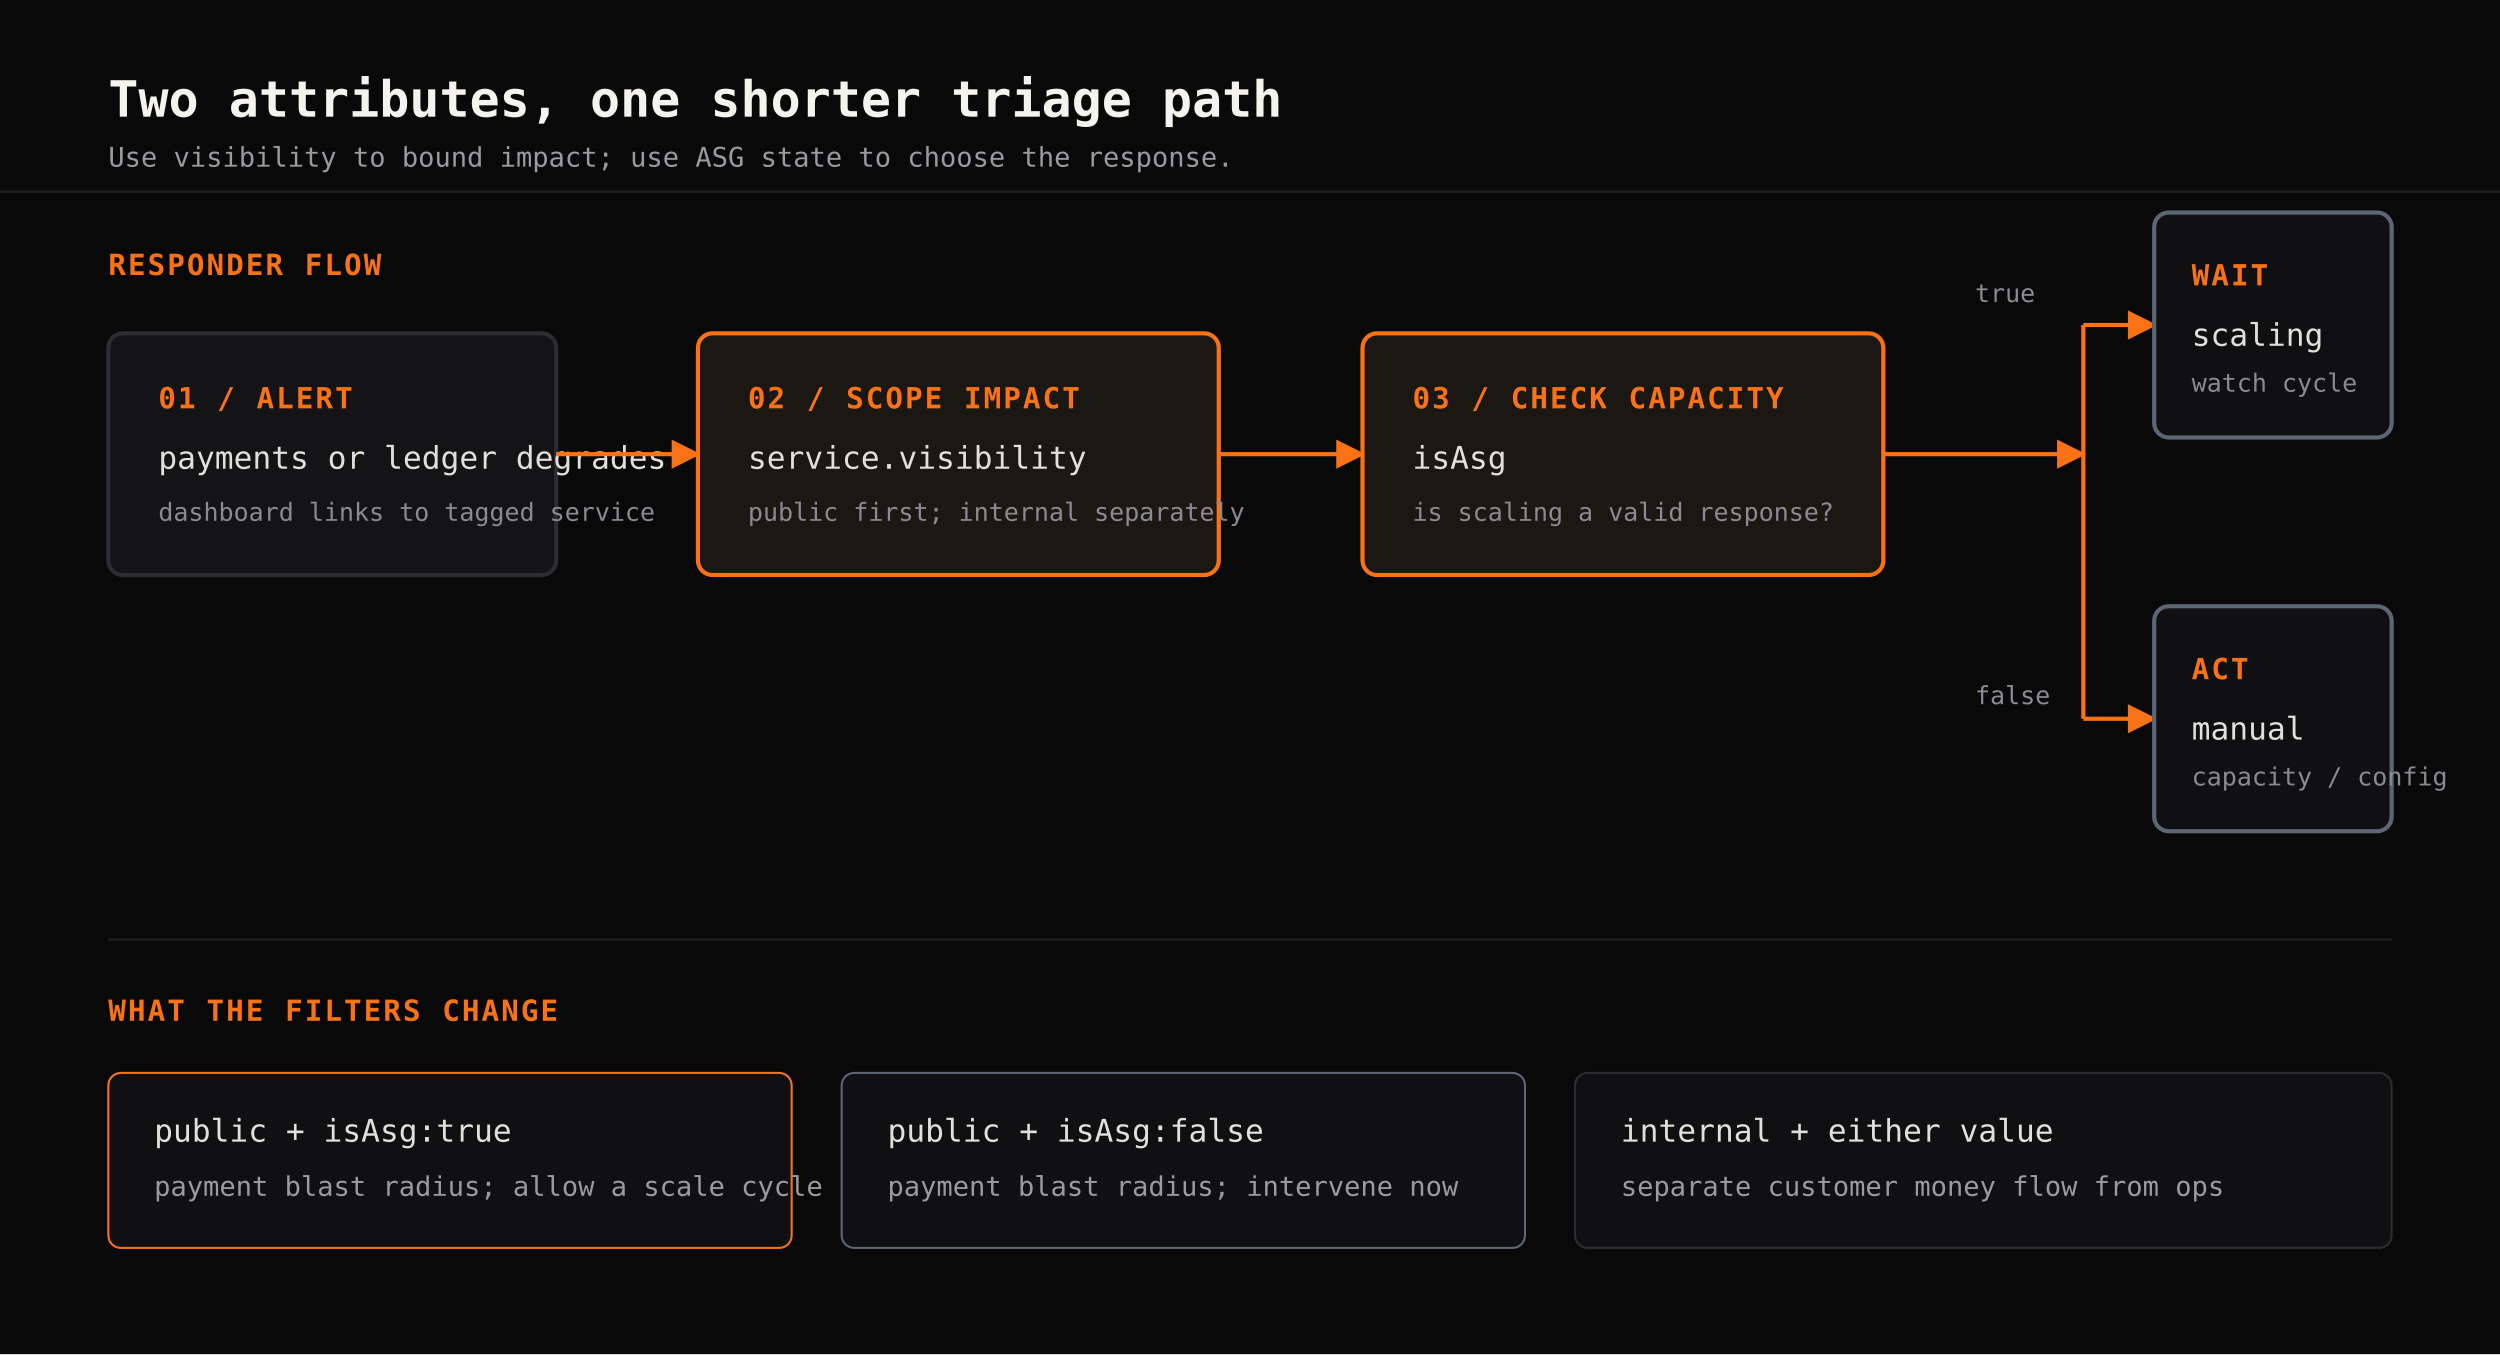
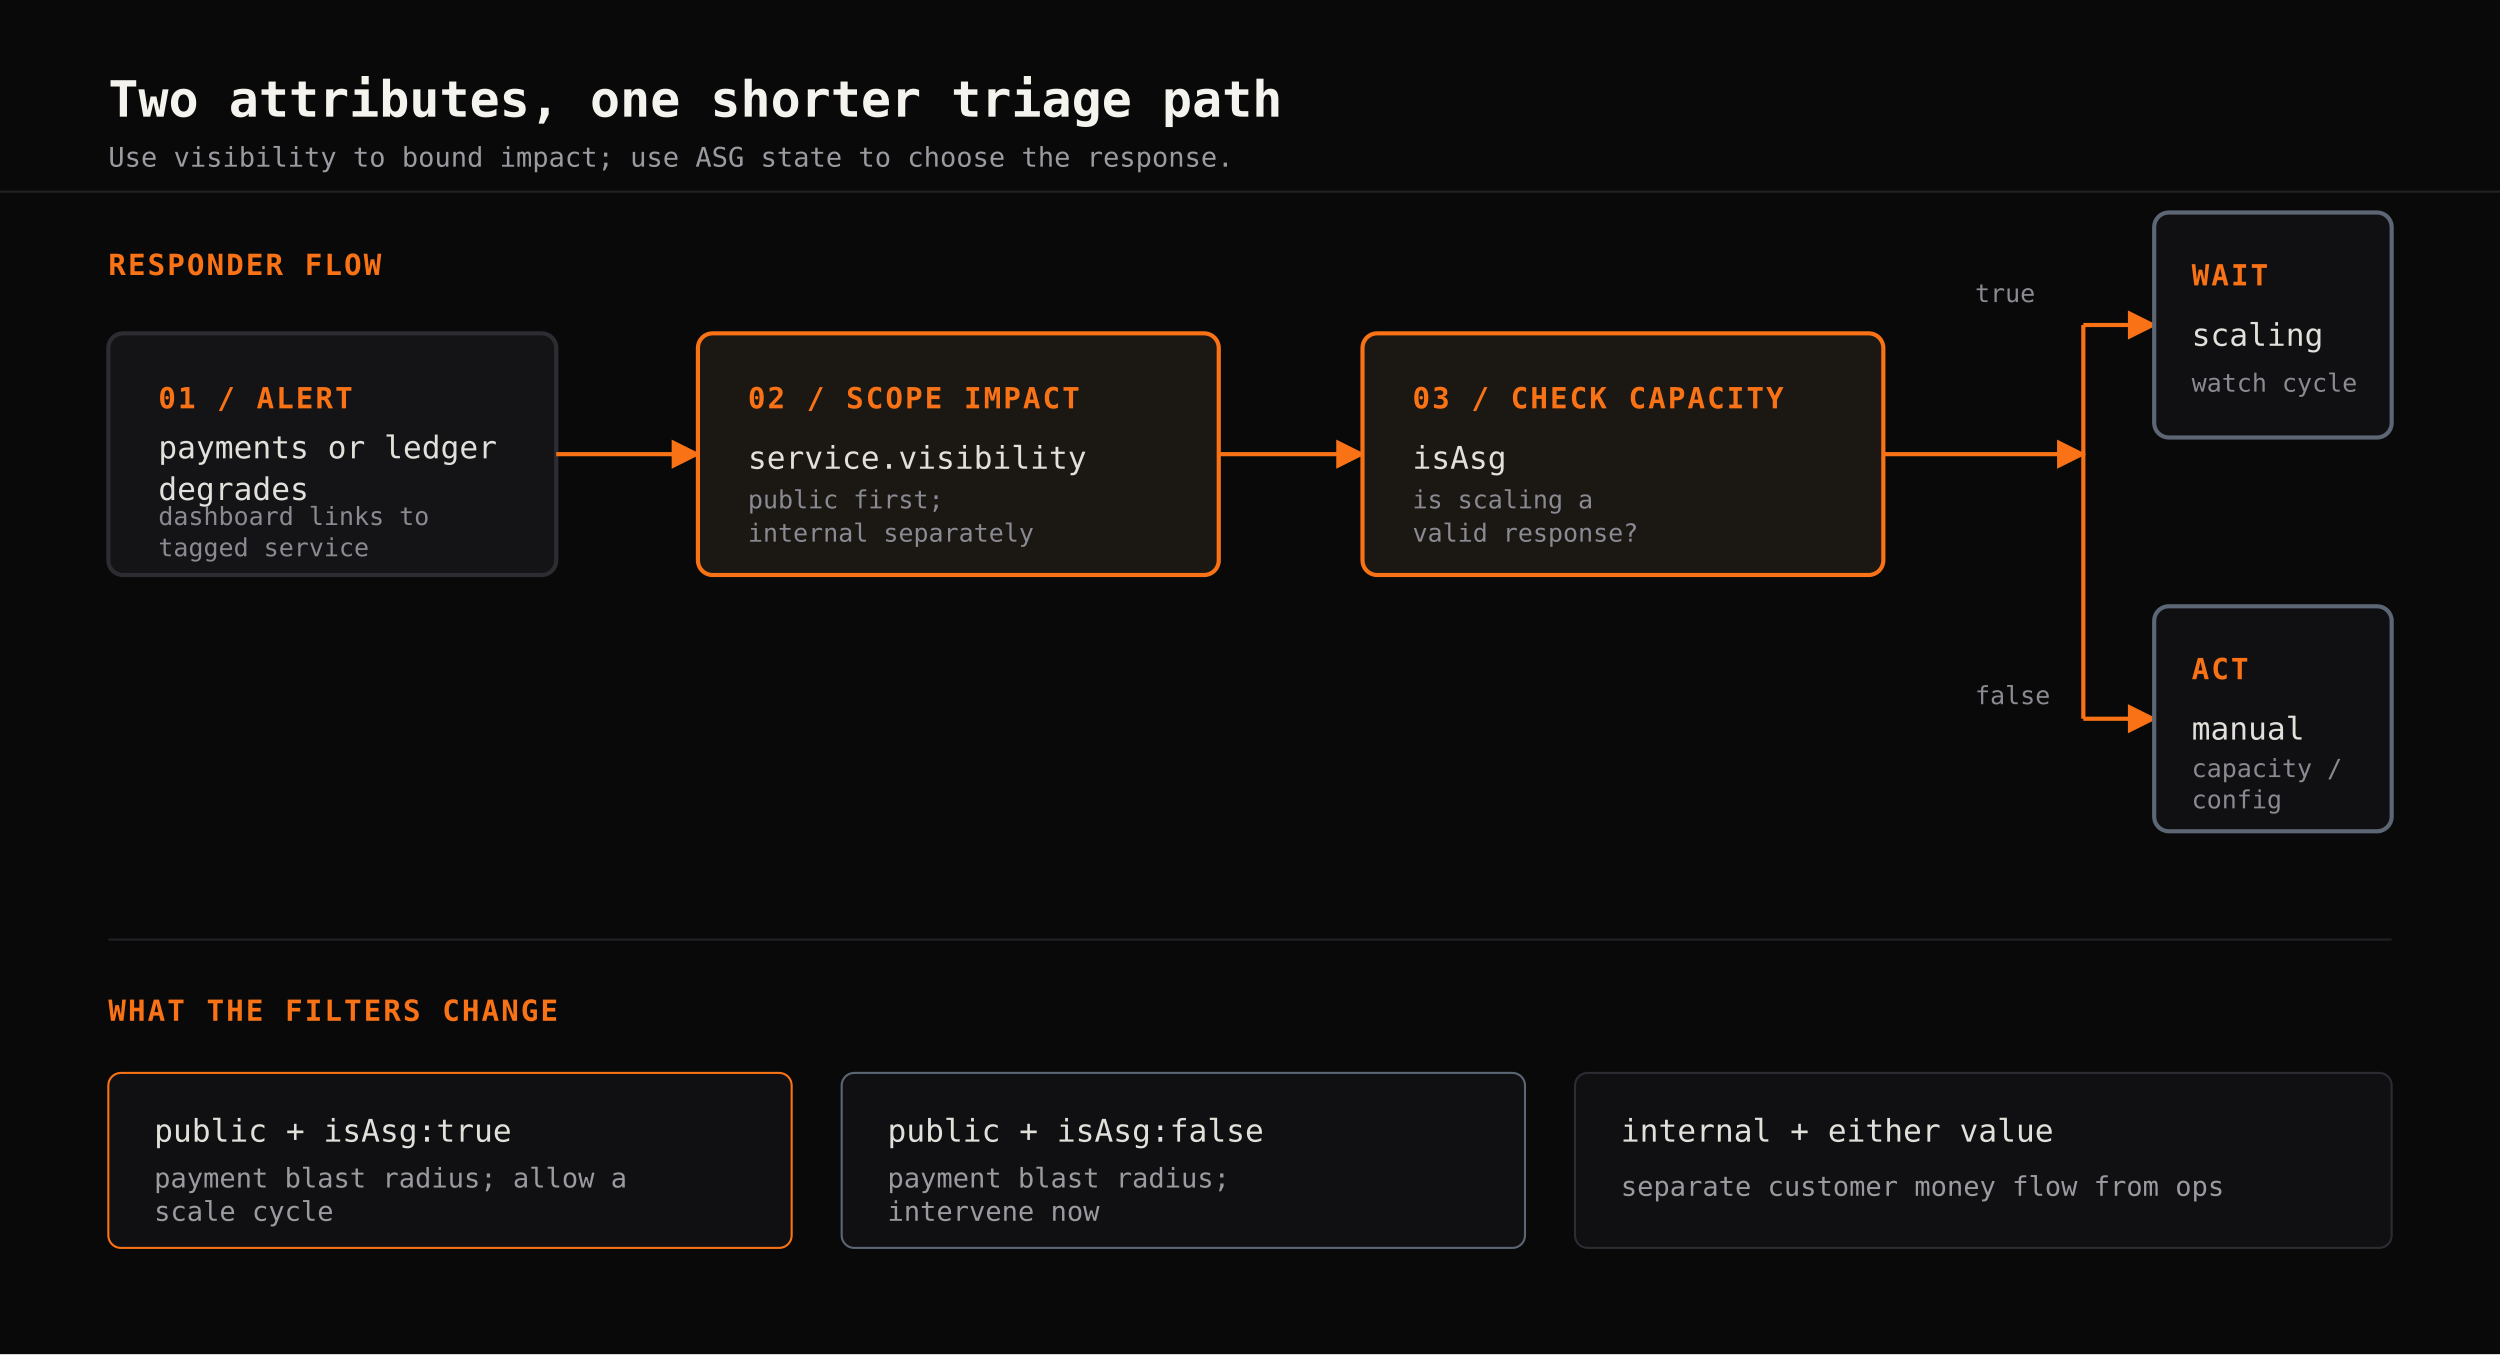
<svg xmlns="http://www.w3.org/2000/svg" width="1200" height="650" viewBox="0 0 1200 650" role="img" aria-labelledby="title desc">
  <defs>
    <marker id="arrow" viewBox="0 0 10 10" refX="9" refY="5" markerWidth="7" markerHeight="7" orient="auto">
      <path d="M 0 0 L 10 5 L 0 10 z" fill="#f97316" />
    </marker>
    <style>
      .title { font: 600 24px 'IBM Plex Mono', monospace; fill: #f5f3ee; }
      .section { font: 600 14px 'IBM Plex Mono', monospace; fill: #f97316; letter-spacing: 1px; }
      .label { font: 500 15px 'IBM Plex Mono', monospace; fill: #e2e0db; }
      .small { font: 400 13px 'IBM Plex Mono', monospace; fill: #9a9aa0; }
      .micro { font: 400 12px 'IBM Plex Mono', monospace; fill: #8a8a92; }
      .box { fill: #141416; stroke: #2c2c32; stroke-width: 2; }
      .decision { fill: #1b1713; stroke: #f97316; stroke-width: 2; }
      .outcome { fill: #101012; stroke: #5c6675; stroke-width: 2; }
      .line { stroke: #f97316; stroke-width: 2; fill: none; marker-end: url(#arrow); }
    </style>
  </defs>
  <rect width="1200" height="650" fill="#090909" />
  <path d="M0 92H1200" stroke="#222226" />
  <text x="52" y="56" class="title">Two attributes, one shorter triage path</text>
  <text x="52" y="80" class="small">Use visibility to bound impact; use ASG state to choose the response.</text>
  <text x="52" y="132" class="section">RESPONDER FLOW</text>
  <rect x="52" y="160" width="215" height="116" rx="7" class="box" />
  <text x="76" y="196" class="section">01 / ALERT</text>
-   <text x="76" y="225" class="label">payments or ledger degrades</text>
-   <text x="76" y="250" class="micro">dashboard links to tagged service</text>
+   <text x="76" y="220" class="label">
+     <tspan x="76" dy="0">payments or ledger</tspan>
+     <tspan x="76" dy="20">degrades</tspan>
+   </text>
+   <text x="76" y="252" class="micro">
+     <tspan x="76" dy="0">dashboard links to</tspan>
+     <tspan x="76" dy="15">tagged service</tspan>
+   </text>
  <path d="M267 218H335" class="line" />
  <rect x="335" y="160" width="250" height="116" rx="7" class="decision" />
  <text x="359" y="196" class="section">02 / SCOPE IMPACT</text>
  <text x="359" y="225" class="label">service.visibility</text>
-   <text x="359" y="250" class="micro">public first; internal separately</text>
+   <text x="359" y="244" class="micro">
+     <tspan x="359" dy="0">public first;</tspan>
+     <tspan x="359" dy="16">internal separately</tspan>
+   </text>
  <path d="M585 218H654" class="line" />
  <rect x="654" y="160" width="250" height="116" rx="7" class="decision" />
  <text x="678" y="196" class="section">03 / CHECK CAPACITY</text>
  <text x="678" y="225" class="label">isAsg</text>
-   <text x="678" y="250" class="micro">is scaling a valid response?</text>
+   <text x="678" y="244" class="micro">
+     <tspan x="678" dy="0">is scaling a</tspan>
+     <tspan x="678" dy="16">valid response?</tspan>
+   </text>
  <path d="M904 218H1000" class="line" />
  <line x1="1000" y1="218" x2="1000" y2="156" stroke="#f97316" stroke-width="2" />
  <line x1="1000" y1="218" x2="1000" y2="345" stroke="#f97316" stroke-width="2" />
  <path d="M1000 156H1034" class="line" />
  <path d="M1000 345H1034" class="line" />
  <text x="948" y="145" class="micro">true</text>
  <text x="948" y="338" class="micro">false</text>
  <rect x="1034" y="102" width="114" height="108" rx="7" class="outcome" />
  <text x="1052" y="137" class="section">WAIT</text>
  <text x="1052" y="166" class="label">scaling</text>
  <text x="1052" y="188" class="micro">watch cycle</text>
  <rect x="1034" y="291" width="114" height="108" rx="7" class="outcome" />
  <text x="1052" y="326" class="section">ACT</text>
  <text x="1052" y="355" class="label">manual</text>
-   <text x="1052" y="377" class="micro">capacity / config</text>
+   <text x="1052" y="373" class="micro">
+     <tspan x="1052" dy="0">capacity /</tspan>
+     <tspan x="1052" dy="15">config</tspan>
+   </text>
  <line x1="52" y1="451" x2="1148" y2="451" stroke="#222226" />
  <text x="52" y="490" class="section">WHAT THE FILTERS CHANGE</text>
  <rect x="52" y="515" width="328" height="84" rx="6" fill="#101012" stroke="#f97316" />
  <text x="74" y="548" class="label">public + isAsg:true</text>
-   <text x="74" y="574" class="small">payment blast radius; allow a scale cycle</text>
+   <text x="74" y="570" class="small">
+     <tspan x="74" dy="0">payment blast radius; allow a</tspan>
+     <tspan x="74" dy="16">scale cycle</tspan>
+   </text>
  <rect x="404" y="515" width="328" height="84" rx="6" fill="#101012" stroke="#5c6675" />
  <text x="426" y="548" class="label">public + isAsg:false</text>
-   <text x="426" y="574" class="small">payment blast radius; intervene now</text>
+   <text x="426" y="570" class="small">
+     <tspan x="426" dy="0">payment blast radius;</tspan>
+     <tspan x="426" dy="16">intervene now</tspan>
+   </text>
  <rect x="756" y="515" width="392" height="84" rx="6" fill="#101012" stroke="#2c2c32" />
  <text x="778" y="548" class="label">internal + either value</text>
  <text x="778" y="574" class="small">separate customer money flow from ops</text>
</svg>
